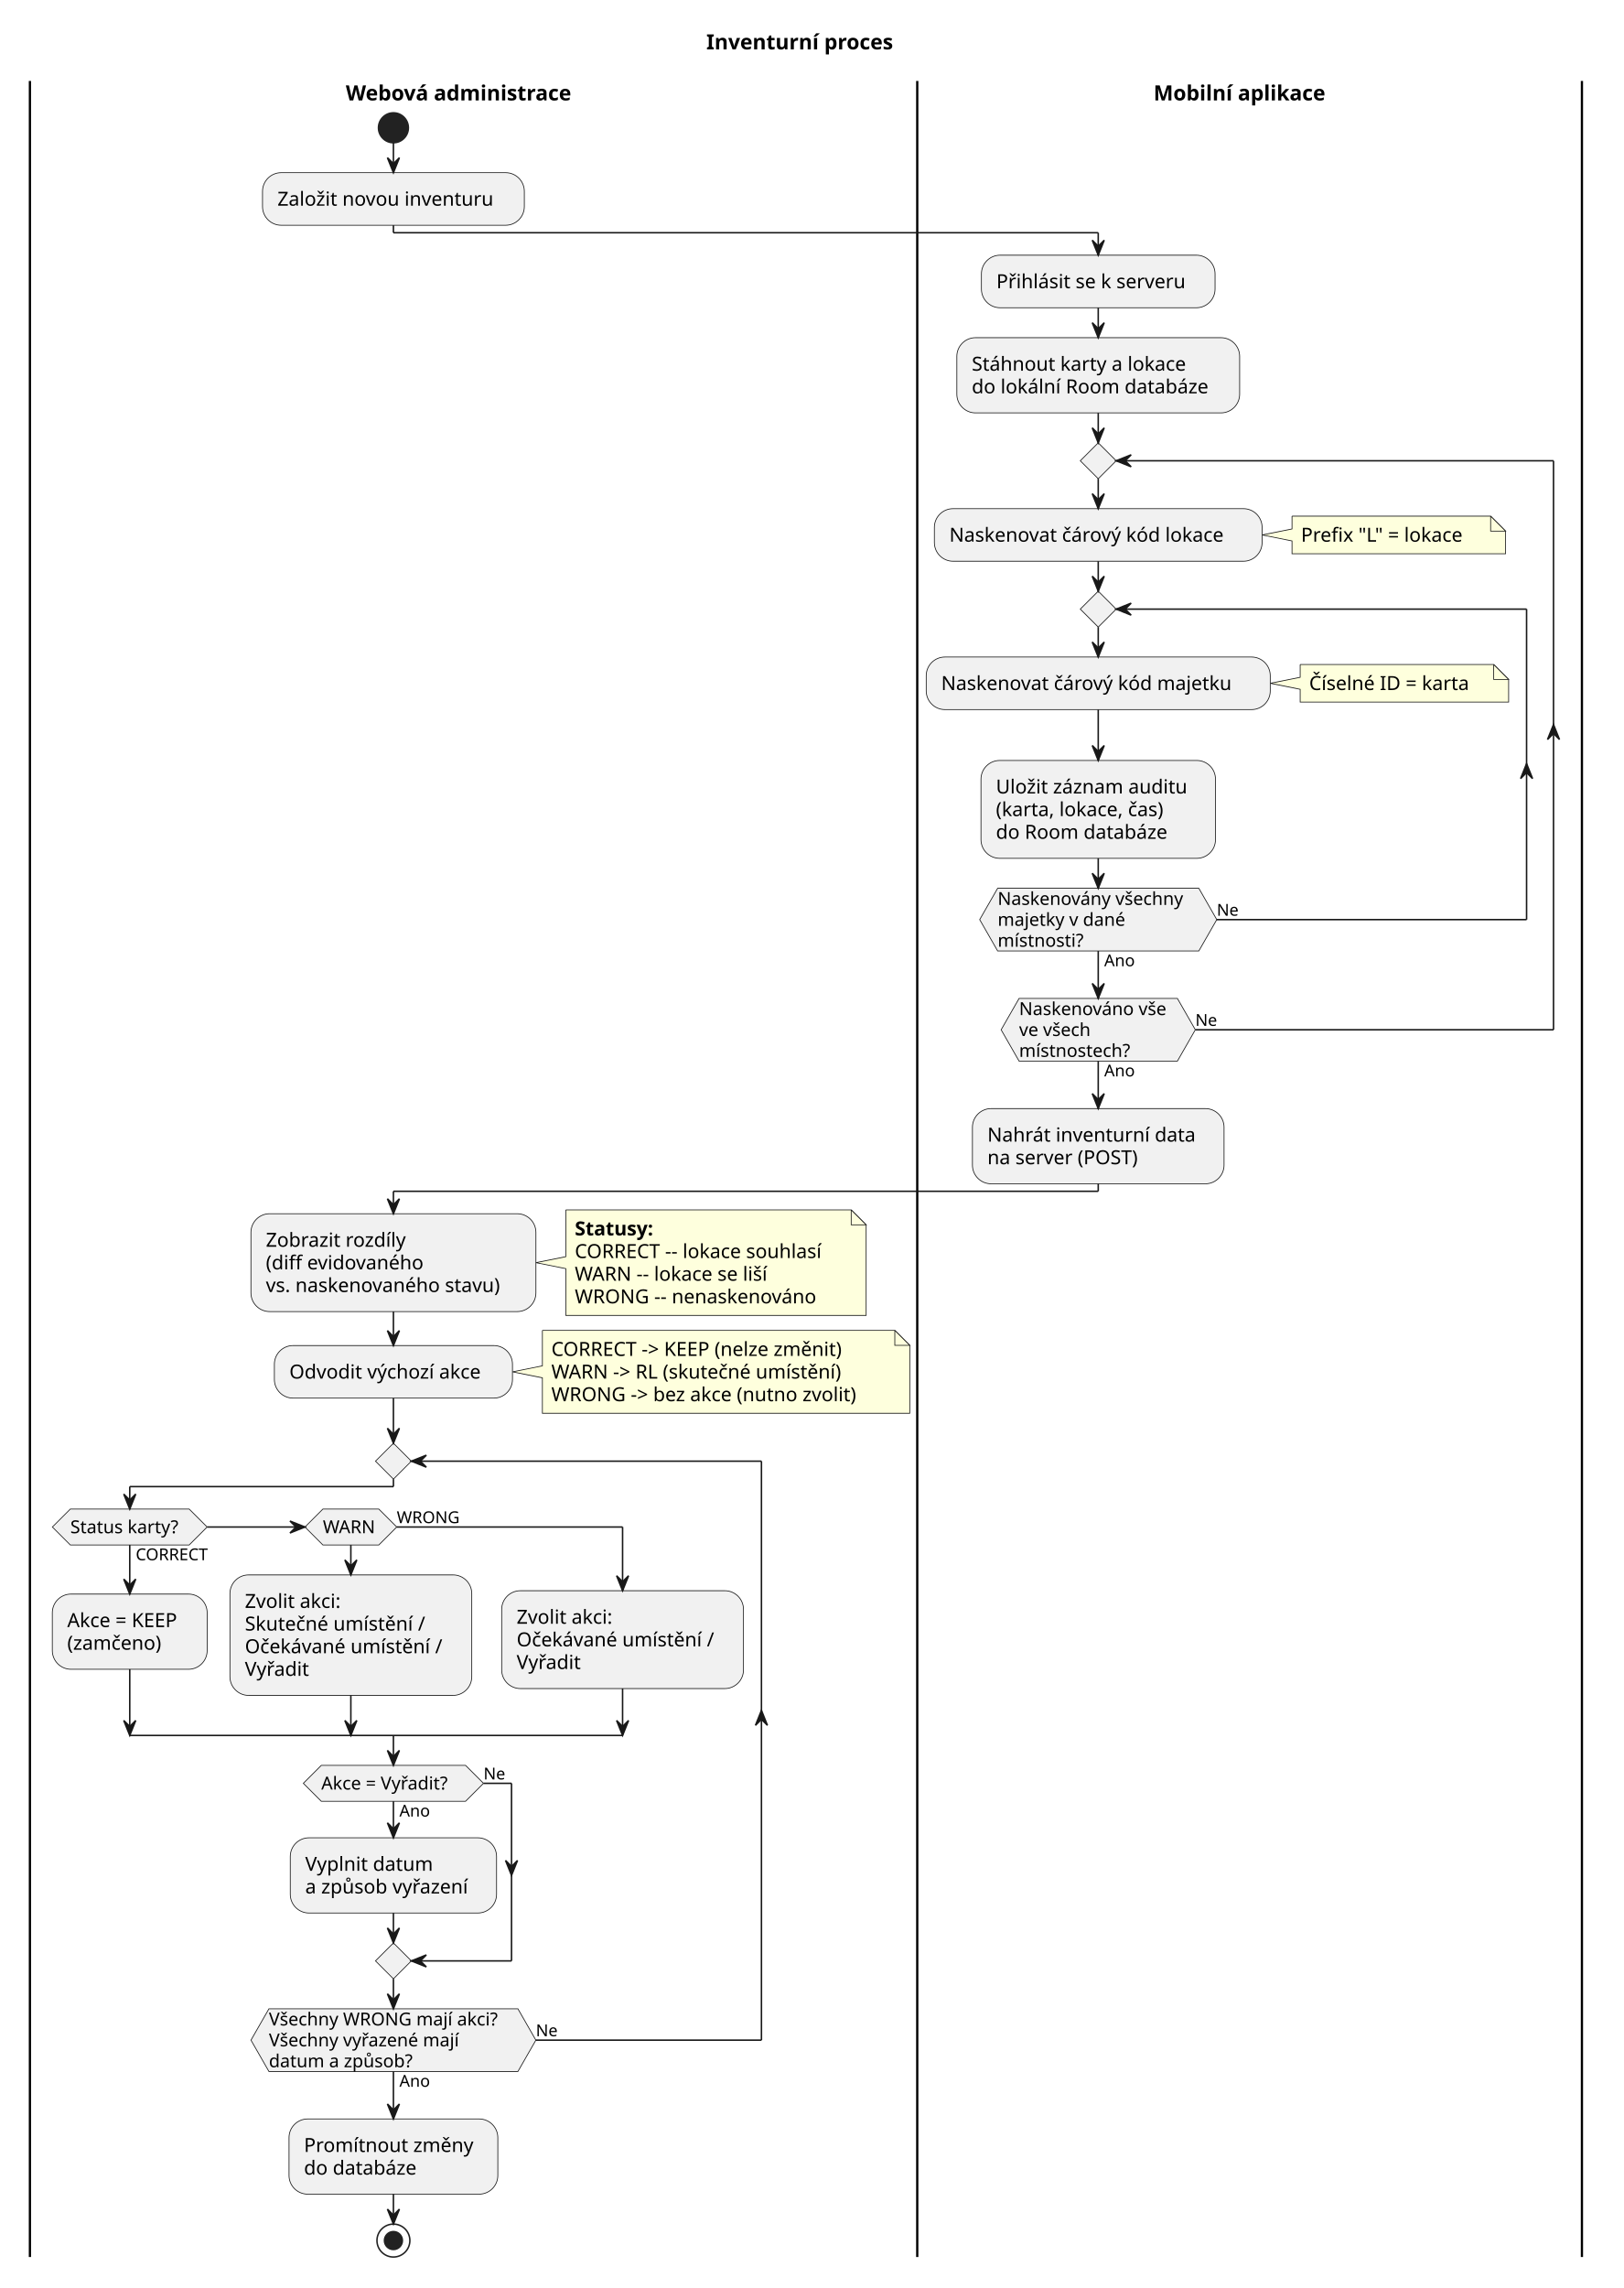
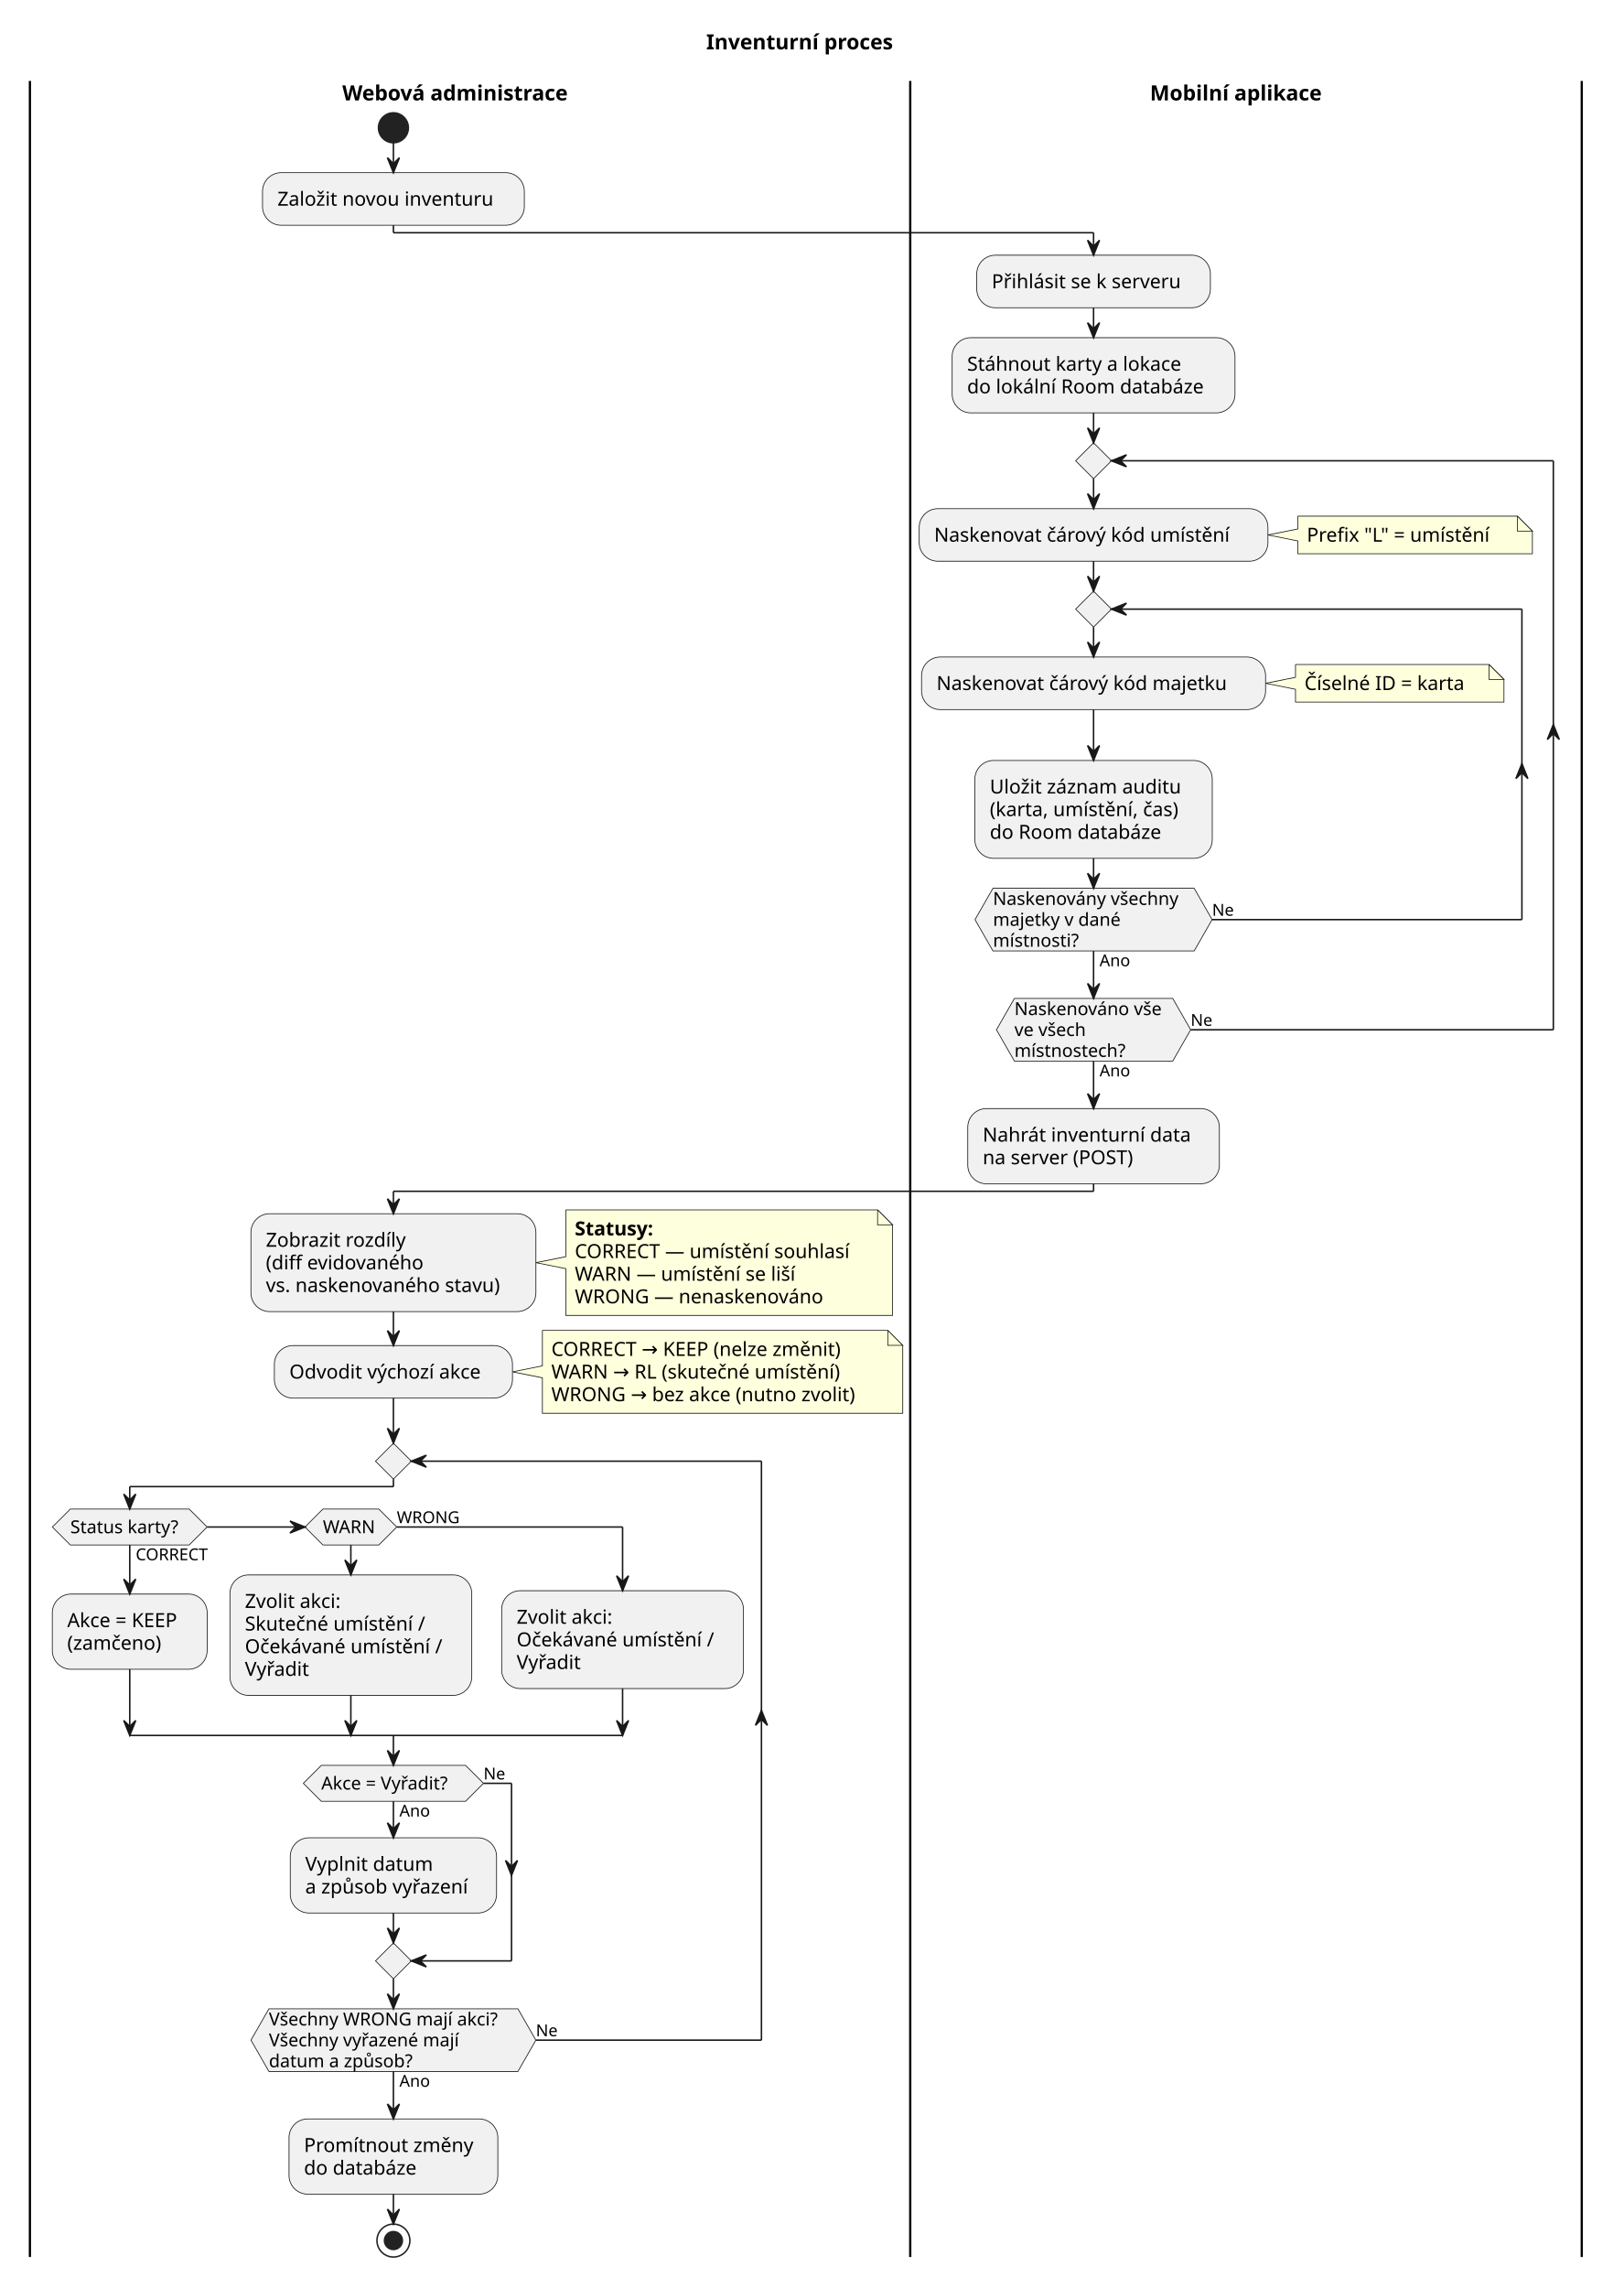
<svg xmlns="http://www.w3.org/2000/svg" contentStyleType="text/css" data-diagram-type="ACTIVITY" height="1529px" preserveAspectRatio="none" style="width:1085px;height:1529px;background:#FFFFFF;" version="1.1" viewBox="0 0 1085 1529" width="1085px" zoomAndPan="magnify">
  <defs />
  <g>
    <g class="title" data-source-line="6">
-       <text fill="#000000" font-family="sans-serif" font-size="14" font-weight="700" lengthAdjust="spacing" textLength="139.638" x="472.134" y="32.995">Inventurní proces</text>
+       <text fill="#000000" font-family="sans-serif" font-size="14" font-weight="700" lengthAdjust="spacing" textLength="139.638" x="472.075" y="32.995">Inventurní proces</text>
    </g>
-     <rect fill="none" height="16.297" style="stroke:none;stroke-width:1;" width="1038.906" x="20" y="54.099" />
+     <rect fill="none" height="16.297" style="stroke:none;stroke-width:1;" width="1038.787" x="20" y="54.099" />
    <ellipse cx="262.989" cy="85.395" fill="#222222" rx="10" ry="10" style="stroke:#222222;stroke-width:1;" />
    <rect fill="#F1F1F1" height="35.133" rx="12.5" ry="12.5" style="stroke:#181818;stroke-width:0.5;" width="175.016" x="175.481" y="115.395" />
    <text fill="#000000" font-family="sans-serif" font-size="13" lengthAdjust="spacing" textLength="155.016" x="185.481" y="137.462">Založit novou inventuru</text>
-     <path d="M378.235,808.527 L378.235,839.793 L358.235,843.793 L378.235,847.793 L378.235,879.059 A0,0 0 0 0 378.235,879.059 L578.994,879.059 A0,0 0 0 0 578.994,879.059 L578.994,818.527 L568.994,808.527 L378.235,808.527 A0,0 0 0 0 378.235,808.527" fill="#FEFFDD" style="stroke:#181818;stroke-width:0.5;" />
-     <path d="M568.994,808.527 L568.994,818.527 L578.994,818.527 L568.994,808.527" fill="#FEFFDD" style="stroke:#181818;stroke-width:0.5;" />
+     <path d="M378.235,808.527 L378.235,839.793 L358.235,843.793 L378.235,847.793 L378.235,879.059 A0,0 0 0 0 378.235,879.059 L596.64,879.059 A0,0 0 0 0 596.64,879.059 L596.64,818.527 L586.64,808.527 L378.235,808.527 A0,0 0 0 0 378.235,808.527" fill="#FEFFDD" style="stroke:#181818;stroke-width:0.5;" />
+     <path d="M586.64,808.527 L586.64,818.527 L596.64,818.527 L586.64,808.527" fill="#FEFFDD" style="stroke:#181818;stroke-width:0.5;" />
    <text fill="#000000" font-family="sans-serif" font-size="13" font-weight="700" lengthAdjust="spacing" textLength="61.23" x="384.235" y="825.594">Statusy:</text>
-     <text fill="#000000" font-family="sans-serif" font-size="13" lengthAdjust="spacing" textLength="179.759" x="384.235" y="840.727">CORRECT -- lokace souhlasí</text>
-     <text fill="#000000" font-family="sans-serif" font-size="13" lengthAdjust="spacing" textLength="141" x="384.235" y="855.86">WARN -- lokace se liší</text>
-     <text fill="#000000" font-family="sans-serif" font-size="13" lengthAdjust="spacing" textLength="172.352" x="384.235" y="870.993">WRONG -- nenaskenováno</text>
+     <text fill="#000000" font-family="sans-serif" font-size="13" lengthAdjust="spacing" textLength="197.406" x="384.235" y="840.727">CORRECT — umístění souhlasí</text>
+     <text fill="#000000" font-family="sans-serif" font-size="13" lengthAdjust="spacing" textLength="158.647" x="384.235" y="855.86">WARN — umístění se liší</text>
+     <text fill="#000000" font-family="sans-serif" font-size="13" lengthAdjust="spacing" textLength="175.97" x="384.235" y="870.993">WRONG — nenaskenováno</text>
    <rect fill="#F1F1F1" height="65.398" rx="12.5" ry="12.5" style="stroke:#181818;stroke-width:0.5;" width="190.492" x="167.743" y="811.094" />
    <text fill="#000000" font-family="sans-serif" font-size="13" lengthAdjust="spacing" textLength="101.378" x="177.743" y="833.161">Zobrazit rozdíly</text>
    <text fill="#000000" font-family="sans-serif" font-size="13" lengthAdjust="spacing" textLength="113.82" x="177.743" y="848.293">(diff evidovaného</text>
    <text fill="#000000" font-family="sans-serif" font-size="13" lengthAdjust="spacing" textLength="170.492" x="177.743" y="863.426">vs. naskenovaného stavu)</text>
-     <path d="M362.569,889.059 L362.569,912.758 L342.569,916.758 L362.569,920.758 L362.569,944.457 A0,0 0 0 0 362.569,944.457 L608.149,944.457 A0,0 0 0 0 608.149,944.457 L608.149,899.059 L598.149,889.059 L362.569,889.059 A0,0 0 0 0 362.569,889.059" fill="#FEFFDD" style="stroke:#181818;stroke-width:0.5;" />
-     <path d="M598.149,889.059 L598.149,899.059 L608.149,899.059 L598.149,889.059" fill="#FEFFDD" style="stroke:#181818;stroke-width:0.5;" />
-     <text fill="#000000" font-family="sans-serif" font-size="13" lengthAdjust="spacing" textLength="216.76" x="368.569" y="906.125">CORRECT -&gt; KEEP (nelze změnit)</text>
-     <text fill="#000000" font-family="sans-serif" font-size="13" lengthAdjust="spacing" textLength="214.291" x="368.569" y="921.258">WARN -&gt; RL (skutečné umístění)</text>
-     <text fill="#000000" font-family="sans-serif" font-size="13" lengthAdjust="spacing" textLength="224.58" x="368.569" y="936.391">WRONG -&gt; bez akce (nutno zvolit)</text>
+     <path d="M362.569,889.059 L362.569,912.758 L342.569,916.758 L362.569,920.758 L362.569,944.457 A0,0 0 0 0 362.569,944.457 L603.458,944.457 A0,0 0 0 0 603.458,944.457 L603.458,899.059 L593.458,889.059 L362.569,889.059 A0,0 0 0 0 362.569,889.059" fill="#FEFFDD" style="stroke:#181818;stroke-width:0.5;" />
+     <path d="M593.458,889.059 L593.458,899.059 L603.458,899.059 L593.458,889.059" fill="#FEFFDD" style="stroke:#181818;stroke-width:0.5;" />
+     <text fill="#000000" font-family="sans-serif" font-size="13" lengthAdjust="spacing" textLength="212.069" x="368.569" y="906.125">CORRECT → KEEP (nelze změnit)</text>
+     <text fill="#000000" font-family="sans-serif" font-size="13" lengthAdjust="spacing" textLength="209.6" x="368.569" y="921.258">WARN → RL (skutečné umístění)</text>
+     <text fill="#000000" font-family="sans-serif" font-size="13" lengthAdjust="spacing" textLength="219.889" x="368.569" y="936.391">WRONG → bez akce (nutno zvolit)</text>
    <rect fill="#F1F1F1" height="35.133" rx="12.5" ry="12.5" style="stroke:#181818;stroke-width:0.5;" width="159.16" x="183.409" y="899.191" />
    <text fill="#000000" font-family="sans-serif" font-size="13" lengthAdjust="spacing" textLength="139.16" x="193.409" y="921.258">Odvodit výchozí akce</text>
    <polygon fill="#F1F1F1" points="47,1008.457,126.465,1008.457,138.465,1020.457,126.465,1032.457,47,1032.457,35,1020.457,47,1008.457" style="stroke:#181818;stroke-width:0.5;" />
    <text fill="#000000" font-family="sans-serif" font-size="11" lengthAdjust="spacing" textLength="52.975" x="90.732" y="1042.668">CORRECT</text>
    <text fill="#000000" font-family="sans-serif" font-size="12" lengthAdjust="spacing" textLength="79.465" x="47" y="1024.611">Status karty?</text>
    <rect fill="#F1F1F1" height="50.266" rx="12.5" ry="12.5" style="stroke:#181818;stroke-width:0.5;" width="103.516" x="34.974" y="1065.262" />
    <text fill="#000000" font-family="sans-serif" font-size="13" lengthAdjust="spacing" textLength="83.516" x="44.974" y="1087.329">Akce = KEEP</text>
    <text fill="#000000" font-family="sans-serif" font-size="13" lengthAdjust="spacing" textLength="68.936" x="44.974" y="1102.461">(zamčeno)</text>
    <polygon fill="#F1F1F1" points="215.837,1008.457,253.226,1008.457,265.226,1020.457,253.226,1032.457,215.837,1032.457,203.837,1020.457,215.837,1008.457" style="stroke:#181818;stroke-width:0.5;" />
    <text fill="#000000" font-family="sans-serif" font-size="12" lengthAdjust="spacing" textLength="37.389" x="215.837" y="1024.611">WARN</text>
    <text fill="#000000" font-family="sans-serif" font-size="11" lengthAdjust="spacing" textLength="43.93" x="265.226" y="1017.863">WRONG</text>
    <rect fill="#F1F1F1" height="80.531" rx="12.5" ry="12.5" style="stroke:#181818;stroke-width:0.5;" width="161.648" x="153.708" y="1052.457" />
    <text fill="#000000" font-family="sans-serif" font-size="13" lengthAdjust="spacing" textLength="71.64" x="163.708" y="1074.524">Zvolit akci:</text>
    <text fill="#000000" font-family="sans-serif" font-size="13" lengthAdjust="spacing" textLength="129.378" x="163.708" y="1089.657">Skutečné umístění /</text>
    <text fill="#000000" font-family="sans-serif" font-size="13" lengthAdjust="spacing" textLength="141.648" x="163.708" y="1104.79">Očekávané umístění /</text>
    <text fill="#000000" font-family="sans-serif" font-size="13" lengthAdjust="spacing" textLength="46.858" x="163.708" y="1119.922">Vyřadit</text>
    <rect fill="#F1F1F1" height="65.398" rx="12.5" ry="12.5" style="stroke:#181818;stroke-width:0.5;" width="161.648" x="335.356" y="1063.023" />
    <text fill="#000000" font-family="sans-serif" font-size="13" lengthAdjust="spacing" textLength="71.64" x="345.356" y="1085.09">Zvolit akci:</text>
    <text fill="#000000" font-family="sans-serif" font-size="13" lengthAdjust="spacing" textLength="141.648" x="345.356" y="1100.223">Očekávané umístění /</text>
    <text fill="#000000" font-family="sans-serif" font-size="13" lengthAdjust="spacing" textLength="46.858" x="345.356" y="1115.356">Vyřadit</text>
    <rect fill="#F1F1F1" height="50.266" rx="12.5" ry="12.5" style="stroke:#181818;stroke-width:0.5;" width="137.895" x="194.041" y="1228.145" />
    <text fill="#000000" font-family="sans-serif" font-size="13" lengthAdjust="spacing" textLength="91.749" x="204.041" y="1250.211">Vyplnit datum</text>
    <text fill="#000000" font-family="sans-serif" font-size="13" lengthAdjust="spacing" textLength="117.895" x="204.041" y="1265.344">a způsob vyřazení</text>
    <polygon fill="#F1F1F1" points="214.766,1179.742,311.212,1179.742,323.212,1191.742,311.212,1203.742,214.766,1203.742,202.766,1191.742,214.766,1179.742" style="stroke:#181818;stroke-width:0.5;" />
    <text fill="#000000" font-family="sans-serif" font-size="11" lengthAdjust="spacing" textLength="21.227" x="266.989" y="1213.953">Ano</text>
    <text fill="#000000" font-family="sans-serif" font-size="12" lengthAdjust="spacing" textLength="96.445" x="214.766" y="1195.897">Akce = Vyřadit?</text>
    <text fill="#000000" font-family="sans-serif" font-size="11" lengthAdjust="spacing" textLength="14.996" x="323.212" y="1189.148">Ne</text>
    <polygon fill="#F1F1F1" points="262.989,1298.41,274.989,1310.41,262.989,1322.41,250.989,1310.41,262.989,1298.41" style="stroke:#181818;stroke-width:0.5;" />
    <polygon fill="#F1F1F1" points="262.989,964.457,274.989,976.457,262.989,988.457,250.989,976.457,262.989,964.457" style="stroke:#181818;stroke-width:0.5;" />
    <polygon fill="#F1F1F1" points="179.771,1342.41,346.207,1342.41,358.207,1363.363,346.207,1384.316,179.771,1384.316,167.771,1363.363,179.771,1342.41" style="stroke:#181818;stroke-width:0.5;" />
    <text fill="#000000" font-family="sans-serif" font-size="11" lengthAdjust="spacing" textLength="21.227" x="266.989" y="1394.527">Ano</text>
    <text fill="#000000" font-family="sans-serif" font-size="12" lengthAdjust="spacing" textLength="166.435" x="179.771" y="1353.549">Všechny WRONG mají akci?</text>
    <text fill="#000000" font-family="sans-serif" font-size="12" lengthAdjust="spacing" textLength="139.254" x="179.771" y="1367.518">Všechny vyřazené mají</text>
    <text fill="#000000" font-family="sans-serif" font-size="12" lengthAdjust="spacing" textLength="103.055" x="179.771" y="1381.486">datum a způsob?</text>
    <text fill="#000000" font-family="sans-serif" font-size="11" lengthAdjust="spacing" textLength="14.996" x="358.207" y="1360.769">Ne</text>
    <rect fill="#F1F1F1" height="50.266" rx="12.5" ry="12.5" style="stroke:#181818;stroke-width:0.5;" width="139.59" x="193.194" y="1416.027" />
    <text fill="#000000" font-family="sans-serif" font-size="13" lengthAdjust="spacing" textLength="119.59" x="203.194" y="1438.094">Promítnout změny</text>
    <text fill="#000000" font-family="sans-serif" font-size="13" lengthAdjust="spacing" textLength="80.66" x="203.194" y="1453.227">do databáze</text>
    <ellipse cx="262.989" cy="1497.293" fill="none" rx="11" ry="11" style="stroke:#222222;stroke-width:1;" />
    <ellipse cx="262.989" cy="1497.293" fill="#222222" rx="6" ry="6" style="stroke:#222222;stroke-width:1;" />
    <line style="stroke:#000000;stroke-width:1.5;" x1="20" x2="20" y1="54.099" y2="1508.293" />
-     <rect fill="#F1F1F1" height="35.133" rx="12.5" ry="12.5" style="stroke:#181818;stroke-width:0.5;" width="156.183" x="656.045" y="170.528" />
-     <text fill="#000000" font-family="sans-serif" font-size="13" lengthAdjust="spacing" textLength="136.183" x="666.045" y="192.595">Přihlásit se k serveru</text>
-     <rect fill="#F1F1F1" height="50.266" rx="12.5" ry="12.5" style="stroke:#181818;stroke-width:0.5;" width="189.051" x="639.611" y="225.661" />
-     <text fill="#000000" font-family="sans-serif" font-size="13" lengthAdjust="spacing" textLength="155.283" x="649.611" y="247.728">Stáhnout karty a lokace</text>
-     <text fill="#000000" font-family="sans-serif" font-size="13" lengthAdjust="spacing" textLength="169.051" x="649.611" y="262.861">do lokální Room databáze</text>
-     <path d="M863.673,344.927 L863.673,353.493 L843.673,357.493 L863.673,361.493 L863.673,370.06 A0,0 0 0 0 863.673,370.06 L1006.434,370.06 A0,0 0 0 0 1006.434,370.06 L1006.434,354.927 L996.434,344.927 L863.673,344.927 A0,0 0 0 0 863.673,344.927" fill="#FEFFDD" style="stroke:#181818;stroke-width:0.5;" />
-     <path d="M996.434,344.927 L996.434,354.927 L1006.434,354.927 L996.434,344.927" fill="#FEFFDD" style="stroke:#181818;stroke-width:0.5;" />
-     <text fill="#000000" font-family="sans-serif" font-size="13" lengthAdjust="spacing" textLength="121.761" x="869.673" y="361.994">Prefix "L" = lokace</text>
-     <rect fill="#F1F1F1" height="35.133" rx="12.5" ry="12.5" style="stroke:#181818;stroke-width:0.5;" width="219.075" x="624.598" y="339.927" />
-     <text fill="#000000" font-family="sans-serif" font-size="13" lengthAdjust="spacing" textLength="199.075" x="634.598" y="361.994">Naskenovat čárový kód lokace</text>
-     <path d="M869.123,444.06 L869.123,452.626 L849.123,456.626 L869.123,460.626 L869.123,469.192 A0,0 0 0 0 869.123,469.192 L1008.469,469.192 A0,0 0 0 0 1008.469,469.192 L1008.469,454.06 L998.469,444.06 L869.123,444.06 A0,0 0 0 0 869.123,444.06" fill="#FEFFDD" style="stroke:#181818;stroke-width:0.5;" />
-     <path d="M998.469,444.06 L998.469,454.06 L1008.469,454.06 L998.469,444.06" fill="#FEFFDD" style="stroke:#181818;stroke-width:0.5;" />
-     <text fill="#000000" font-family="sans-serif" font-size="13" lengthAdjust="spacing" textLength="118.346" x="875.123" y="461.127">Číselné ID = karta</text>
-     <rect fill="#F1F1F1" height="35.133" rx="12.5" ry="12.5" style="stroke:#181818;stroke-width:0.5;" width="229.974" x="619.149" y="439.06" />
-     <text fill="#000000" font-family="sans-serif" font-size="13" lengthAdjust="spacing" textLength="209.974" x="629.149" y="461.127">Naskenovat čárový kód majetku</text>
-     <rect fill="#F1F1F1" height="65.398" rx="12.5" ry="12.5" style="stroke:#181818;stroke-width:0.5;" width="156.767" x="655.753" y="508.196" />
-     <text fill="#000000" font-family="sans-serif" font-size="13" lengthAdjust="spacing" textLength="136.767" x="665.753" y="530.263">Uložit záznam auditu</text>
-     <text fill="#000000" font-family="sans-serif" font-size="13" lengthAdjust="spacing" textLength="124.668" x="665.753" y="545.396">(karta, lokace, čas)</text>
-     <text fill="#000000" font-family="sans-serif" font-size="13" lengthAdjust="spacing" textLength="122.395" x="665.753" y="560.529">do Room databáze</text>
-     <polygon fill="#F1F1F1" points="734.136,395.06,746.136,407.06,734.136,419.06,722.136,407.06,734.136,395.06" style="stroke:#181818;stroke-width:0.5;" />
-     <polygon fill="#F1F1F1" points="666.894,593.595,801.378,593.595,813.378,614.548,801.378,635.501,666.894,635.501,654.894,614.548,666.894,593.595" style="stroke:#181818;stroke-width:0.5;" />
-     <text fill="#000000" font-family="sans-serif" font-size="11" lengthAdjust="spacing" textLength="21.227" x="738.136" y="645.711">Ano</text>
-     <text fill="#000000" font-family="sans-serif" font-size="12" lengthAdjust="spacing" textLength="134.484" x="666.894" y="604.733">Naskenovány všechny</text>
-     <text fill="#000000" font-family="sans-serif" font-size="12" lengthAdjust="spacing" textLength="93.205" x="666.894" y="618.702">majetky v dané</text>
-     <text fill="#000000" font-family="sans-serif" font-size="12" lengthAdjust="spacing" textLength="61.588" x="666.894" y="632.671">místnosti?</text>
-     <text fill="#000000" font-family="sans-serif" font-size="11" lengthAdjust="spacing" textLength="14.996" x="813.378" y="611.954">Ne</text>
-     <polygon fill="#F1F1F1" points="734.136,295.927,746.136,307.927,734.136,319.927,722.136,307.927,734.136,295.927" style="stroke:#181818;stroke-width:0.5;" />
-     <polygon fill="#F1F1F1" points="681.229,667.211,787.043,667.211,799.043,688.165,787.043,709.118,681.229,709.118,669.229,688.165,681.229,667.211" style="stroke:#181818;stroke-width:0.5;" />
-     <text fill="#000000" font-family="sans-serif" font-size="11" lengthAdjust="spacing" textLength="21.227" x="738.136" y="719.328">Ano</text>
-     <text fill="#000000" font-family="sans-serif" font-size="12" lengthAdjust="spacing" textLength="105.814" x="681.229" y="678.35">Naskenováno vše</text>
-     <text fill="#000000" font-family="sans-serif" font-size="12" lengthAdjust="spacing" textLength="53.238" x="681.229" y="692.319">ve všech</text>
-     <text fill="#000000" font-family="sans-serif" font-size="12" lengthAdjust="spacing" textLength="79.84" x="681.229" y="706.288">místnostech?</text>
-     <text fill="#000000" font-family="sans-serif" font-size="11" lengthAdjust="spacing" textLength="14.996" x="799.043" y="685.57">Ne</text>
-     <rect fill="#F1F1F1" height="50.266" rx="12.5" ry="12.5" style="stroke:#181818;stroke-width:0.5;" width="168.199" x="650.037" y="740.828" />
-     <text fill="#000000" font-family="sans-serif" font-size="13" lengthAdjust="spacing" textLength="148.199" x="660.037" y="762.895">Nahrát inventurní data</text>
-     <text fill="#000000" font-family="sans-serif" font-size="13" lengthAdjust="spacing" textLength="110.03" x="660.037" y="778.028">na server (POST)</text>
-     <line style="stroke:#000000;stroke-width:1.5;" x1="613.149" x2="613.149" y1="54.099" y2="1508.293" />
-     <line style="stroke:#000000;stroke-width:1.5;" x1="1057.469" x2="1057.469" y1="54.099" y2="1508.293" />
+     <rect fill="#F1F1F1" height="35.133" rx="12.5" ry="12.5" style="stroke:#181818;stroke-width:0.5;" width="156.183" x="652.918" y="170.528" />
+     <text fill="#000000" font-family="sans-serif" font-size="13" lengthAdjust="spacing" textLength="136.183" x="662.918" y="192.595">Přihlásit se k serveru</text>
+     <rect fill="#F1F1F1" height="50.266" rx="12.5" ry="12.5" style="stroke:#181818;stroke-width:0.5;" width="189.051" x="636.484" y="225.661" />
+     <text fill="#000000" font-family="sans-serif" font-size="13" lengthAdjust="spacing" textLength="155.283" x="646.484" y="247.728">Stáhnout karty a lokace</text>
+     <text fill="#000000" font-family="sans-serif" font-size="13" lengthAdjust="spacing" textLength="169.051" x="646.484" y="262.861">do lokální Room databáze</text>
+     <path d="M867.561,344.927 L867.561,353.493 L847.561,357.493 L867.561,361.493 L867.561,370.06 A0,0 0 0 0 867.561,370.06 L1024.351,370.06 A0,0 0 0 0 1024.351,370.06 L1024.351,354.927 L1014.351,344.927 L867.561,344.927 A0,0 0 0 0 867.561,344.927" fill="#FEFFDD" style="stroke:#181818;stroke-width:0.5;" />
+     <path d="M1014.351,344.927 L1014.351,354.927 L1024.351,354.927 L1014.351,344.927" fill="#FEFFDD" style="stroke:#181818;stroke-width:0.5;" />
+     <text fill="#000000" font-family="sans-serif" font-size="13" lengthAdjust="spacing" textLength="135.789" x="873.561" y="361.994">Prefix "L" = umístění</text>
+     <rect fill="#F1F1F1" height="35.133" rx="12.5" ry="12.5" style="stroke:#181818;stroke-width:0.5;" width="233.103" x="614.458" y="339.927" />
+     <text fill="#000000" font-family="sans-serif" font-size="13" lengthAdjust="spacing" textLength="213.103" x="624.458" y="361.994">Naskenovat čárový kód umístění</text>
+     <path d="M865.997,444.06 L865.997,452.626 L845.997,456.626 L865.997,460.626 L865.997,469.192 A0,0 0 0 0 865.997,469.192 L1005.342,469.192 A0,0 0 0 0 1005.342,469.192 L1005.342,454.06 L995.342,444.06 L865.997,444.06 A0,0 0 0 0 865.997,444.06" fill="#FEFFDD" style="stroke:#181818;stroke-width:0.5;" />
+     <path d="M995.342,444.06 L995.342,454.06 L1005.342,454.06 L995.342,444.06" fill="#FEFFDD" style="stroke:#181818;stroke-width:0.5;" />
+     <text fill="#000000" font-family="sans-serif" font-size="13" lengthAdjust="spacing" textLength="118.346" x="871.997" y="461.127">Číselné ID = karta</text>
+     <rect fill="#F1F1F1" height="35.133" rx="12.5" ry="12.5" style="stroke:#181818;stroke-width:0.5;" width="229.974" x="616.023" y="439.06" />
+     <text fill="#000000" font-family="sans-serif" font-size="13" lengthAdjust="spacing" textLength="209.974" x="626.023" y="461.127">Naskenovat čárový kód majetku</text>
+     <rect fill="#F1F1F1" height="65.398" rx="12.5" ry="12.5" style="stroke:#181818;stroke-width:0.5;" width="158.696" x="651.662" y="508.196" />
+     <text fill="#000000" font-family="sans-serif" font-size="13" lengthAdjust="spacing" textLength="136.767" x="661.662" y="530.263">Uložit záznam auditu</text>
+     <text fill="#000000" font-family="sans-serif" font-size="13" lengthAdjust="spacing" textLength="138.696" x="661.662" y="545.396">(karta, umístění, čas)</text>
+     <text fill="#000000" font-family="sans-serif" font-size="13" lengthAdjust="spacing" textLength="122.395" x="661.662" y="560.529">do Room databáze</text>
+     <polygon fill="#F1F1F1" points="731.01,395.06,743.01,407.06,731.01,419.06,719.01,407.06,731.01,395.06" style="stroke:#181818;stroke-width:0.5;" />
+     <polygon fill="#F1F1F1" points="663.768,593.595,798.252,593.595,810.252,614.548,798.252,635.501,663.768,635.501,651.768,614.548,663.768,593.595" style="stroke:#181818;stroke-width:0.5;" />
+     <text fill="#000000" font-family="sans-serif" font-size="11" lengthAdjust="spacing" textLength="21.227" x="735.01" y="645.711">Ano</text>
+     <text fill="#000000" font-family="sans-serif" font-size="12" lengthAdjust="spacing" textLength="134.484" x="663.768" y="604.733">Naskenovány všechny</text>
+     <text fill="#000000" font-family="sans-serif" font-size="12" lengthAdjust="spacing" textLength="93.205" x="663.768" y="618.702">majetky v dané</text>
+     <text fill="#000000" font-family="sans-serif" font-size="12" lengthAdjust="spacing" textLength="61.588" x="663.768" y="632.671">místnosti?</text>
+     <text fill="#000000" font-family="sans-serif" font-size="11" lengthAdjust="spacing" textLength="14.996" x="810.252" y="611.954">Ne</text>
+     <polygon fill="#F1F1F1" points="731.01,295.927,743.01,307.927,731.01,319.927,719.01,307.927,731.01,295.927" style="stroke:#181818;stroke-width:0.5;" />
+     <polygon fill="#F1F1F1" points="678.102,667.211,783.917,667.211,795.917,688.165,783.917,709.118,678.102,709.118,666.102,688.165,678.102,667.211" style="stroke:#181818;stroke-width:0.5;" />
+     <text fill="#000000" font-family="sans-serif" font-size="11" lengthAdjust="spacing" textLength="21.227" x="735.01" y="719.328">Ano</text>
+     <text fill="#000000" font-family="sans-serif" font-size="12" lengthAdjust="spacing" textLength="105.814" x="678.102" y="678.35">Naskenováno vše</text>
+     <text fill="#000000" font-family="sans-serif" font-size="12" lengthAdjust="spacing" textLength="53.238" x="678.102" y="692.319">ve všech</text>
+     <text fill="#000000" font-family="sans-serif" font-size="12" lengthAdjust="spacing" textLength="79.84" x="678.102" y="706.288">místnostech?</text>
+     <text fill="#000000" font-family="sans-serif" font-size="11" lengthAdjust="spacing" textLength="14.996" x="795.917" y="685.57">Ne</text>
+     <rect fill="#F1F1F1" height="50.266" rx="12.5" ry="12.5" style="stroke:#181818;stroke-width:0.5;" width="168.199" x="646.91" y="740.828" />
+     <text fill="#000000" font-family="sans-serif" font-size="13" lengthAdjust="spacing" textLength="148.199" x="656.91" y="762.895">Nahrát inventurní data</text>
+     <text fill="#000000" font-family="sans-serif" font-size="13" lengthAdjust="spacing" textLength="110.03" x="656.91" y="778.028">na server (POST)</text>
+     <line style="stroke:#000000;stroke-width:1.5;" x1="608.458" x2="608.458" y1="54.099" y2="1508.293" />
+     <line style="stroke:#000000;stroke-width:1.5;" x1="1057.351" x2="1057.351" y1="54.099" y2="1508.293" />
    <line style="stroke:#181818;stroke-width:1;" x1="262.989" x2="262.989" y1="95.395" y2="115.395" />
    <polygon fill="#181818" points="258.989,105.395,262.989,115.395,266.989,105.395,262.989,109.395" style="stroke:#181818;stroke-width:1;" />
    <line style="stroke:#181818;stroke-width:1;" x1="262.989" x2="262.989" y1="876.492" y2="899.191" />
    <polygon fill="#181818" points="258.989,889.191,262.989,899.191,266.989,889.191,262.989,893.191" style="stroke:#181818;stroke-width:1;" />
    <line style="stroke:#181818;stroke-width:1;" x1="86.732" x2="86.732" y1="1032.457" y2="1065.262" />
    <polygon fill="#181818" points="82.732,1055.262,86.732,1065.262,90.732,1055.262,86.732,1059.262" style="stroke:#181818;stroke-width:1;" />
    <line style="stroke:#181818;stroke-width:1;" x1="86.732" x2="86.732" y1="1115.527" y2="1159.742" />
    <polygon fill="#181818" points="82.732,1149.742,86.732,1159.742,90.732,1149.742,86.732,1153.742" style="stroke:#181818;stroke-width:1;" />
    <line style="stroke:#181818;stroke-width:1;" x1="234.531" x2="234.531" y1="1032.457" y2="1052.457" />
    <polygon fill="#181818" points="230.531,1042.457,234.531,1052.457,238.531,1042.457,234.531,1046.457" style="stroke:#181818;stroke-width:1;" />
    <line style="stroke:#181818;stroke-width:1;" x1="234.531" x2="234.531" y1="1132.988" y2="1159.742" />
    <polygon fill="#181818" points="230.531,1149.742,234.531,1159.742,238.531,1149.742,234.531,1153.742" style="stroke:#181818;stroke-width:1;" />
    <line style="stroke:#181818;stroke-width:1;" x1="138.465" x2="203.837" y1="1020.457" y2="1020.457" />
    <polygon fill="#181818" points="193.837,1016.457,203.837,1020.457,193.837,1024.457,197.837,1020.457" style="stroke:#181818;stroke-width:1;" />
    <line style="stroke:#181818;stroke-width:1;" x1="262.989" x2="262.989" y1="988.457" y2="993.457" />
    <line style="stroke:#181818;stroke-width:1;" x1="262.989" x2="86.732" y1="993.457" y2="993.457" />
    <line style="stroke:#181818;stroke-width:1;" x1="86.732" x2="86.732" y1="993.457" y2="1008.457" />
    <polygon fill="#181818" points="82.732,998.457,86.732,1008.457,90.732,998.457,86.732,1002.457" style="stroke:#181818;stroke-width:1;" />
    <line style="stroke:#181818;stroke-width:1;" x1="265.226" x2="416.179" y1="1020.457" y2="1020.457" />
    <line style="stroke:#181818;stroke-width:1;" x1="416.179" x2="416.179" y1="1020.457" y2="1063.023" />
    <polygon fill="#181818" points="412.179,1053.023,416.179,1063.023,420.179,1053.023,416.179,1057.023" style="stroke:#181818;stroke-width:1;" />
    <line style="stroke:#181818;stroke-width:1;" x1="416.179" x2="416.179" y1="1128.422" y2="1159.742" />
    <polygon fill="#181818" points="412.179,1149.742,416.179,1159.742,420.179,1149.742,416.179,1153.742" style="stroke:#181818;stroke-width:1;" />
    <line style="stroke:#181818;stroke-width:1;" x1="86.732" x2="416.179" y1="1159.742" y2="1159.742" />
    <line style="stroke:#181818;stroke-width:1;" x1="262.989" x2="262.989" y1="1203.742" y2="1228.145" />
    <polygon fill="#181818" points="258.989,1218.145,262.989,1228.145,266.989,1218.145,262.989,1222.145" style="stroke:#181818;stroke-width:1;" />
    <line style="stroke:#181818;stroke-width:1;" x1="323.212" x2="341.936" y1="1191.742" y2="1191.742" />
    <polygon fill="#181818" points="337.936,1243.277,341.936,1253.277,345.936,1243.277,341.936,1247.277" style="stroke:#181818;stroke-width:1;" />
    <line style="stroke:#181818;stroke-width:1;" x1="341.936" x2="341.936" y1="1191.742" y2="1310.41" />
    <line style="stroke:#181818;stroke-width:1;" x1="341.936" x2="274.989" y1="1310.41" y2="1310.41" />
    <polygon fill="#181818" points="284.989,1306.41,274.989,1310.41,284.989,1314.41,280.989,1310.41" style="stroke:#181818;stroke-width:1;" />
    <line style="stroke:#181818;stroke-width:1;" x1="262.989" x2="262.989" y1="1278.41" y2="1298.41" />
    <polygon fill="#181818" points="258.989,1288.41,262.989,1298.41,266.989,1288.41,262.989,1292.41" style="stroke:#181818;stroke-width:1;" />
    <line style="stroke:#181818;stroke-width:1;" x1="262.989" x2="262.989" y1="1159.742" y2="1179.742" />
    <polygon fill="#181818" points="258.989,1169.742,262.989,1179.742,266.989,1169.742,262.989,1173.742" style="stroke:#181818;stroke-width:1;" />
    <line style="stroke:#181818;stroke-width:1;" x1="358.207" x2="509.003" y1="1363.363" y2="1363.363" />
    <polygon fill="#181818" points="505.003,1152.988,509.003,1142.988,513.003,1152.988,509.003,1148.988" style="stroke:#181818;stroke-width:1;" />
    <line style="stroke:#181818;stroke-width:1;" x1="509.003" x2="509.003" y1="976.457" y2="1363.363" />
    <line style="stroke:#181818;stroke-width:1;" x1="509.003" x2="274.989" y1="976.457" y2="976.457" />
    <polygon fill="#181818" points="284.989,972.457,274.989,976.457,284.989,980.457,280.989,976.457" style="stroke:#181818;stroke-width:1;" />
    <line style="stroke:#181818;stroke-width:1;" x1="262.989" x2="262.989" y1="1322.41" y2="1342.41" />
    <polygon fill="#181818" points="258.989,1332.41,262.989,1342.41,266.989,1332.41,262.989,1336.41" style="stroke:#181818;stroke-width:1;" />
    <line style="stroke:#181818;stroke-width:1;" x1="262.989" x2="262.989" y1="934.324" y2="964.457" />
    <polygon fill="#181818" points="258.989,954.457,262.989,964.457,266.989,954.457,262.989,958.457" style="stroke:#181818;stroke-width:1;" />
    <line style="stroke:#181818;stroke-width:1;" x1="262.989" x2="262.989" y1="1384.316" y2="1416.027" />
    <polygon fill="#181818" points="258.989,1406.027,262.989,1416.027,266.989,1406.027,262.989,1410.027" style="stroke:#181818;stroke-width:1;" />
    <line style="stroke:#181818;stroke-width:1;" x1="262.989" x2="262.989" y1="1466.293" y2="1486.293" />
    <polygon fill="#181818" points="258.989,1476.293,262.989,1486.293,266.989,1476.293,262.989,1480.293" style="stroke:#181818;stroke-width:1;" />
-     <line style="stroke:#181818;stroke-width:1;" x1="734.136" x2="734.136" y1="205.661" y2="225.661" />
-     <polygon fill="#181818" points="730.136,215.661,734.136,225.661,738.136,215.661,734.136,219.661" style="stroke:#181818;stroke-width:1;" />
-     <line style="stroke:#181818;stroke-width:1;" x1="734.136" x2="734.136" y1="474.192" y2="508.196" />
-     <polygon fill="#181818" points="730.136,498.196,734.136,508.196,738.136,498.196,734.136,502.196" style="stroke:#181818;stroke-width:1;" />
-     <line style="stroke:#181818;stroke-width:1;" x1="734.136" x2="734.136" y1="419.06" y2="439.06" />
-     <polygon fill="#181818" points="730.136,429.06,734.136,439.06,738.136,429.06,734.136,433.06" style="stroke:#181818;stroke-width:1;" />
-     <line style="stroke:#181818;stroke-width:1;" x1="813.378" x2="1020.469" y1="614.548" y2="614.548" />
-     <polygon fill="#181818" points="1016.469,520.306,1020.469,510.306,1024.469,520.306,1020.469,516.306" style="stroke:#181818;stroke-width:1;" />
-     <line style="stroke:#181818;stroke-width:1;" x1="1020.469" x2="1020.469" y1="407.06" y2="614.548" />
-     <line style="stroke:#181818;stroke-width:1;" x1="1020.469" x2="746.136" y1="407.06" y2="407.06" />
-     <polygon fill="#181818" points="756.136,403.06,746.136,407.06,756.136,411.06,752.136,407.06" style="stroke:#181818;stroke-width:1;" />
-     <line style="stroke:#181818;stroke-width:1;" x1="734.136" x2="734.136" y1="573.595" y2="593.595" />
-     <polygon fill="#181818" points="730.136,583.595,734.136,593.595,738.136,583.595,734.136,587.595" style="stroke:#181818;stroke-width:1;" />
-     <line style="stroke:#181818;stroke-width:1;" x1="734.136" x2="734.136" y1="375.06" y2="395.06" />
-     <polygon fill="#181818" points="730.136,385.06,734.136,395.06,738.136,385.06,734.136,389.06" style="stroke:#181818;stroke-width:1;" />
-     <line style="stroke:#181818;stroke-width:1;" x1="734.136" x2="734.136" y1="319.927" y2="339.927" />
-     <polygon fill="#181818" points="730.136,329.927,734.136,339.927,738.136,329.927,734.136,333.927" style="stroke:#181818;stroke-width:1;" />
-     <line style="stroke:#181818;stroke-width:1;" x1="799.043" x2="1038.469" y1="688.165" y2="688.165" />
-     <polygon fill="#181818" points="1034.469,494.192,1038.469,484.192,1042.469,494.192,1038.469,490.192" style="stroke:#181818;stroke-width:1;" />
-     <line style="stroke:#181818;stroke-width:1;" x1="1038.469" x2="1038.469" y1="307.927" y2="688.165" />
-     <line style="stroke:#181818;stroke-width:1;" x1="1038.469" x2="746.136" y1="307.927" y2="307.927" />
-     <polygon fill="#181818" points="756.136,303.927,746.136,307.927,756.136,311.927,752.136,307.927" style="stroke:#181818;stroke-width:1;" />
-     <line style="stroke:#181818;stroke-width:1;" x1="734.136" x2="734.136" y1="635.501" y2="667.211" />
-     <polygon fill="#181818" points="730.136,657.211,734.136,667.211,738.136,657.211,734.136,661.211" style="stroke:#181818;stroke-width:1;" />
-     <line style="stroke:#181818;stroke-width:1;" x1="734.136" x2="734.136" y1="275.927" y2="295.927" />
-     <polygon fill="#181818" points="730.136,285.927,734.136,295.927,738.136,285.927,734.136,289.927" style="stroke:#181818;stroke-width:1;" />
-     <line style="stroke:#181818;stroke-width:1;" x1="734.136" x2="734.136" y1="709.118" y2="740.828" />
-     <polygon fill="#181818" points="730.136,730.828,734.136,740.828,738.136,730.828,734.136,734.828" style="stroke:#181818;stroke-width:1;" />
+     <line style="stroke:#181818;stroke-width:1;" x1="731.01" x2="731.01" y1="205.661" y2="225.661" />
+     <polygon fill="#181818" points="727.01,215.661,731.01,225.661,735.01,215.661,731.01,219.661" style="stroke:#181818;stroke-width:1;" />
+     <line style="stroke:#181818;stroke-width:1;" x1="731.01" x2="731.01" y1="474.192" y2="508.196" />
+     <polygon fill="#181818" points="727.01,498.196,731.01,508.196,735.01,498.196,731.01,502.196" style="stroke:#181818;stroke-width:1;" />
+     <line style="stroke:#181818;stroke-width:1;" x1="731.01" x2="731.01" y1="419.06" y2="439.06" />
+     <polygon fill="#181818" points="727.01,429.06,731.01,439.06,735.01,429.06,731.01,433.06" style="stroke:#181818;stroke-width:1;" />
+     <line style="stroke:#181818;stroke-width:1;" x1="810.252" x2="1017.342" y1="614.548" y2="614.548" />
+     <polygon fill="#181818" points="1013.342,520.306,1017.342,510.306,1021.342,520.306,1017.342,516.306" style="stroke:#181818;stroke-width:1;" />
+     <line style="stroke:#181818;stroke-width:1;" x1="1017.342" x2="1017.342" y1="407.06" y2="614.548" />
+     <line style="stroke:#181818;stroke-width:1;" x1="1017.342" x2="743.01" y1="407.06" y2="407.06" />
+     <polygon fill="#181818" points="753.01,403.06,743.01,407.06,753.01,411.06,749.01,407.06" style="stroke:#181818;stroke-width:1;" />
+     <line style="stroke:#181818;stroke-width:1;" x1="731.01" x2="731.01" y1="573.595" y2="593.595" />
+     <polygon fill="#181818" points="727.01,583.595,731.01,593.595,735.01,583.595,731.01,587.595" style="stroke:#181818;stroke-width:1;" />
+     <line style="stroke:#181818;stroke-width:1;" x1="731.01" x2="731.01" y1="375.06" y2="395.06" />
+     <polygon fill="#181818" points="727.01,385.06,731.01,395.06,735.01,385.06,731.01,389.06" style="stroke:#181818;stroke-width:1;" />
+     <line style="stroke:#181818;stroke-width:1;" x1="731.01" x2="731.01" y1="319.927" y2="339.927" />
+     <polygon fill="#181818" points="727.01,329.927,731.01,339.927,735.01,329.927,731.01,333.927" style="stroke:#181818;stroke-width:1;" />
+     <line style="stroke:#181818;stroke-width:1;" x1="795.917" x2="1038.351" y1="688.165" y2="688.165" />
+     <polygon fill="#181818" points="1034.351,494.192,1038.351,484.192,1042.351,494.192,1038.351,490.192" style="stroke:#181818;stroke-width:1;" />
+     <line style="stroke:#181818;stroke-width:1;" x1="1038.351" x2="1038.351" y1="307.927" y2="688.165" />
+     <line style="stroke:#181818;stroke-width:1;" x1="1038.351" x2="743.01" y1="307.927" y2="307.927" />
+     <polygon fill="#181818" points="753.01,303.927,743.01,307.927,753.01,311.927,749.01,307.927" style="stroke:#181818;stroke-width:1;" />
+     <line style="stroke:#181818;stroke-width:1;" x1="731.01" x2="731.01" y1="635.501" y2="667.211" />
+     <polygon fill="#181818" points="727.01,657.211,731.01,667.211,735.01,657.211,731.01,661.211" style="stroke:#181818;stroke-width:1;" />
+     <line style="stroke:#181818;stroke-width:1;" x1="731.01" x2="731.01" y1="275.927" y2="295.927" />
+     <polygon fill="#181818" points="727.01,285.927,731.01,295.927,735.01,285.927,731.01,289.927" style="stroke:#181818;stroke-width:1;" />
+     <line style="stroke:#181818;stroke-width:1;" x1="731.01" x2="731.01" y1="709.118" y2="740.828" />
+     <polygon fill="#181818" points="727.01,730.828,731.01,740.828,735.01,730.828,731.01,734.828" style="stroke:#181818;stroke-width:1;" />
    <line style="stroke:#181818;stroke-width:1;" x1="262.989" x2="262.989" y1="150.528" y2="155.528" />
-     <line style="stroke:#181818;stroke-width:1;" x1="262.989" x2="734.136" y1="155.528" y2="155.528" />
-     <line style="stroke:#181818;stroke-width:1;" x1="734.136" x2="734.136" y1="155.528" y2="170.528" />
-     <polygon fill="#181818" points="730.136,160.528,734.136,170.528,738.136,160.528,734.136,164.528" style="stroke:#181818;stroke-width:1;" />
-     <line style="stroke:#181818;stroke-width:1;" x1="734.136" x2="734.136" y1="791.094" y2="796.094" />
-     <line style="stroke:#181818;stroke-width:1;" x1="734.136" x2="262.989" y1="796.094" y2="796.094" />
+     <line style="stroke:#181818;stroke-width:1;" x1="262.989" x2="731.01" y1="155.528" y2="155.528" />
+     <line style="stroke:#181818;stroke-width:1;" x1="731.01" x2="731.01" y1="155.528" y2="170.528" />
+     <polygon fill="#181818" points="727.01,160.528,731.01,170.528,735.01,160.528,731.01,164.528" style="stroke:#181818;stroke-width:1;" />
+     <line style="stroke:#181818;stroke-width:1;" x1="731.01" x2="731.01" y1="791.094" y2="796.094" />
+     <line style="stroke:#181818;stroke-width:1;" x1="731.01" x2="262.989" y1="796.094" y2="796.094" />
    <line style="stroke:#181818;stroke-width:1;" x1="262.989" x2="262.989" y1="796.094" y2="811.094" />
    <polygon fill="#181818" points="258.989,801.094,262.989,811.094,266.989,801.094,262.989,805.094" style="stroke:#181818;stroke-width:1;" />
-     <text fill="#000000" font-family="sans-serif" font-size="14" font-weight="700" lengthAdjust="spacing" textLength="170.816" x="231.166" y="67.094">Webová administrace</text>
-     <text fill="#000000" font-family="sans-serif" font-size="14" font-weight="700" lengthAdjust="spacing" textLength="128.427" x="771.095" y="67.094">Mobilní aplikace</text>
+     <text fill="#000000" font-family="sans-serif" font-size="14" font-weight="700" lengthAdjust="spacing" textLength="170.816" x="228.821" y="67.094">Webová administrace</text>
+     <text fill="#000000" font-family="sans-serif" font-size="14" font-weight="700" lengthAdjust="spacing" textLength="128.427" x="768.691" y="67.094">Mobilní aplikace</text>
  </g>
</svg>
